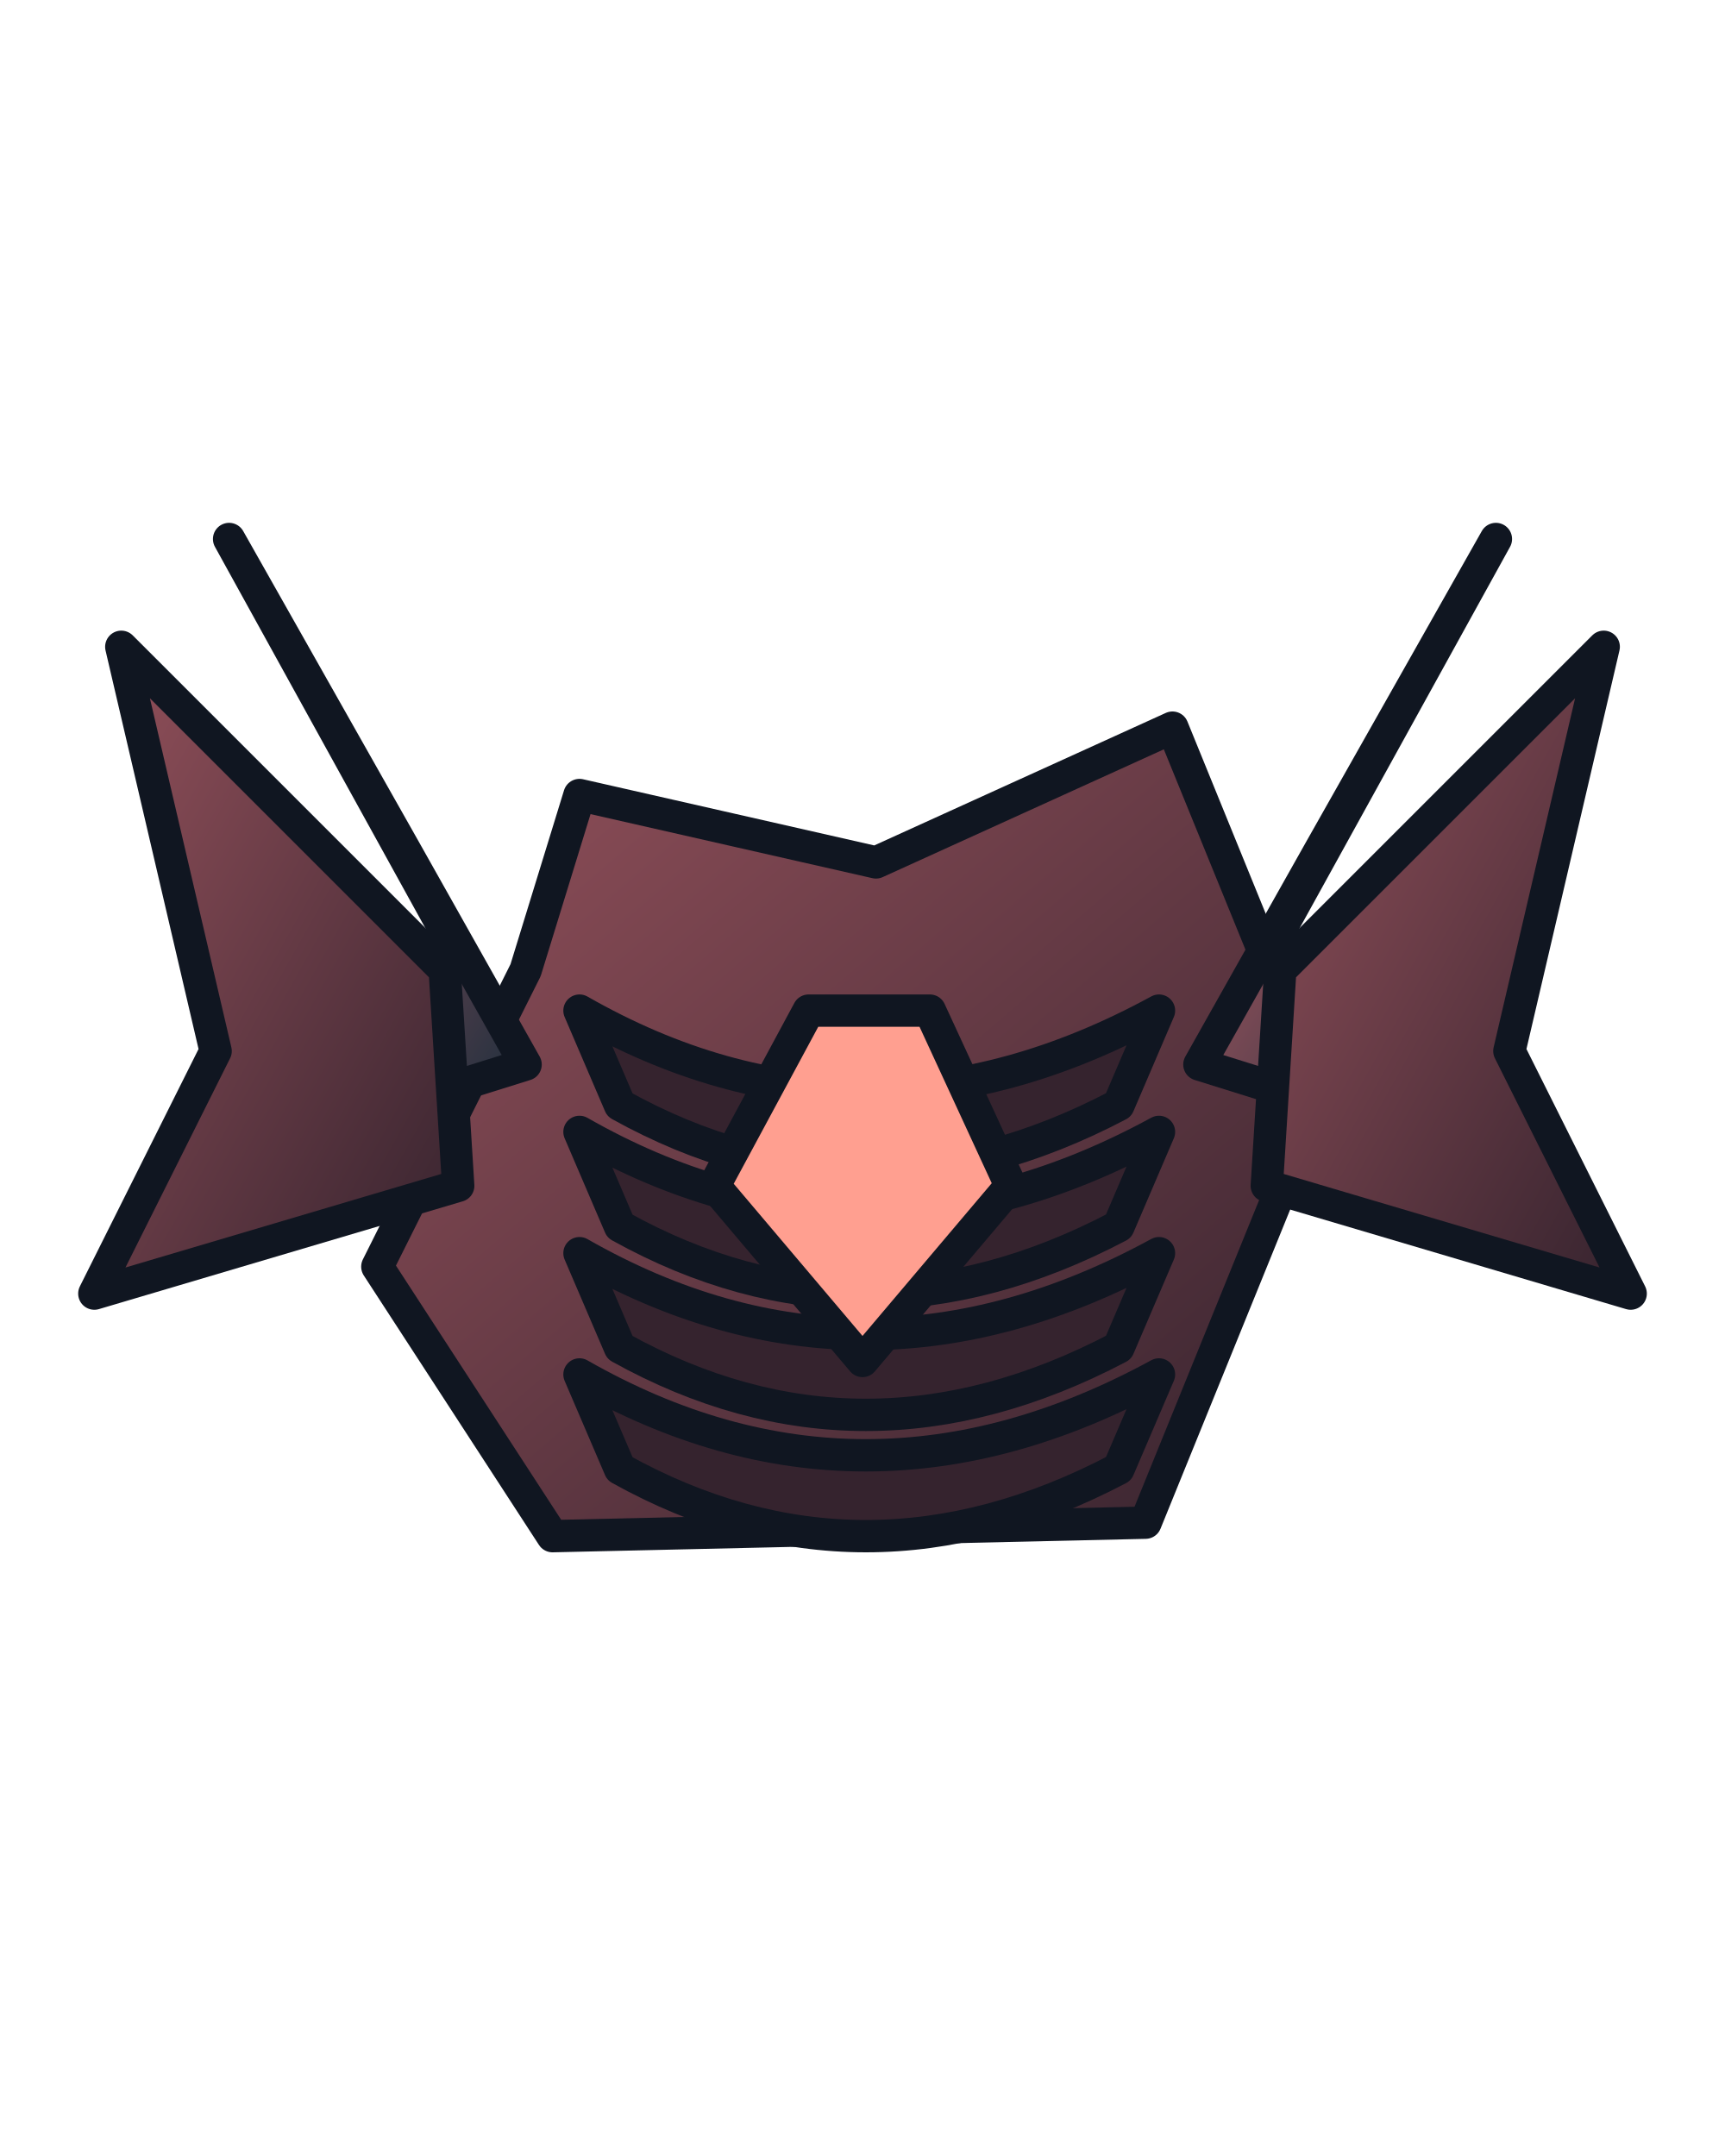
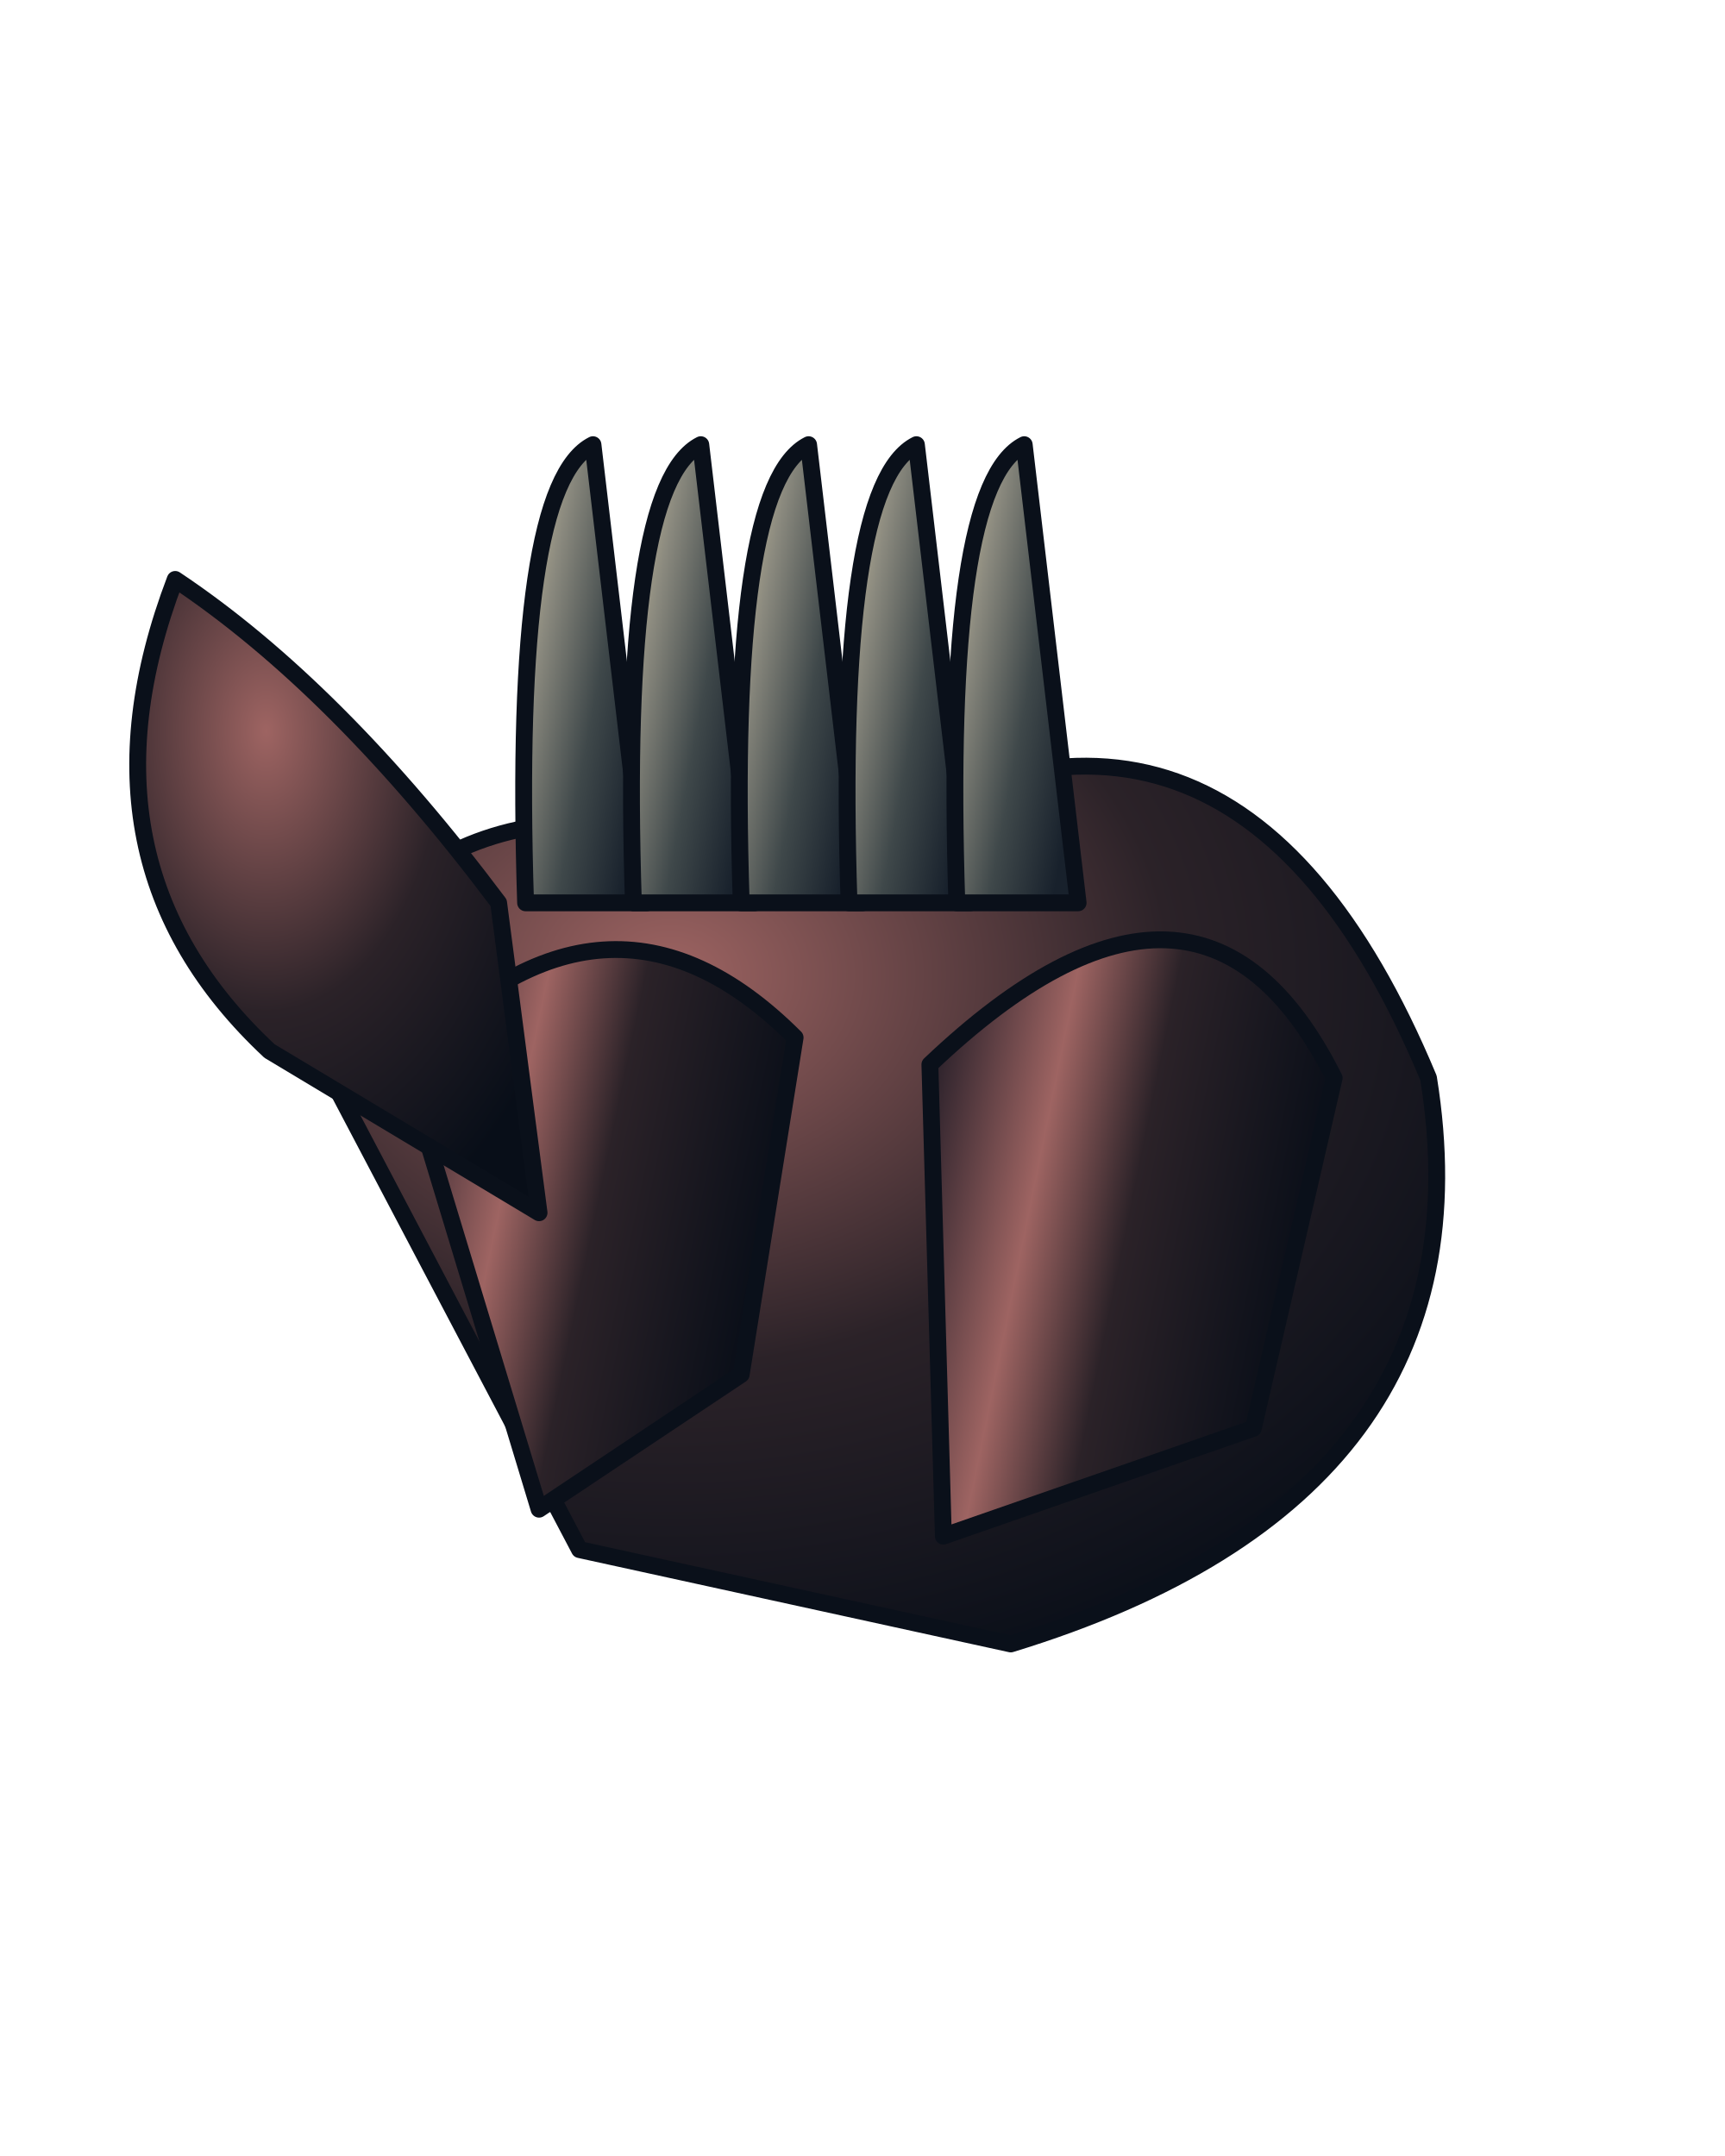
<svg xmlns="http://www.w3.org/2000/svg" width="128" height="160" viewBox="0 0 128 160">
  <defs>
-     <linearGradient id="skin" x1="0" y1="0" x2="1" y2="1">
-       <stop stop-color="#94515b" />
-       <stop offset="1" stop-color="#35232e" />
+     <radialGradient id="skin" cx=".32" cy=".24" r=".85">
+       <stop stop-color="#9e6462" />
+       <stop offset=".52" stop-color="#2b2228" />
+       <stop offset="1" stop-color="#080e18" />
+     </radialGradient>
+     <linearGradient id="bone" x1="0" x2="1" y2=".7">
+       <stop stop-color="#d1c5a3" />
+       <stop offset=".3" stop-color="#8a897e" />
+       <stop offset=".65" stop-color="#3f484a" />
+       <stop offset="1" stop-color="#18212c" />
    </linearGradient>
-     <linearGradient id="metal" x2=".8" y2="1">
-       <stop stop-color="#bdc3bf" />
-       <stop offset=".4" stop-color="#94515b" />
-       <stop offset="1" stop-color="#293240" />
+     <linearGradient id="cloth" x1="0" x2="1" y2=".3">
+       <stop stop-color="#10121e" />
+       <stop offset=".35" stop-color="#9e6462" />
+       <stop offset=".58" stop-color="#2b2228" />
+       <stop offset="1" stop-color="#090e18" />
    </linearGradient>
+     <radialGradient id="glow">
+       <stop stop-color="#eefeff" />
+       <stop offset=".3" stop-color="#ff856d" />
+       <stop offset="1" stop-color="#ff856d" stop-opacity="0" />
+     </radialGradient>
  </defs>
-   <g stroke="#101621" stroke-width="2.4" stroke-linejoin="round">
-     <path d="M39 72 L43 59 65 64 87 54 98 81 85 113 41 114 28 94Z" fill="url(#skin)" />
-     <path d="M43 75 Q64 87 86 75 L83 82 Q64 92 46 82Z" fill="#35232e" />
-     <path d="M43 84 Q64 96 86 84 L83 91 Q64 101 46 91Z" fill="#35232e" />
-     <path d="M43 93 Q64 105 86 93 L83 100 Q64 110 46 100Z" fill="#35232e" />
-     <path d="M43 102 Q64 114 86 102 L83 109 Q64 119 46 109Z" fill="#35232e" />
-     <path d="M60 75 L69 75 75 88 64 101 53 88Z" fill="#ff9f90" />
-     <path d="M30 63 L17 40 33 69 23 84 39 79Z" fill="url(#metal)" />
-     <path d="M98 63 L111 40 95 69 105 84 89 79Z" fill="url(#metal)" />
-     <path d="M33 72 L9 48 16 78 7 96 34 88Z" fill="url(#skin)" />
-     <path d="M95 72 L119 48 112 78 121 96 94 88Z" fill="url(#skin)" />
+   <g stroke="#0a101a" stroke-width="1.25" stroke-linejoin="round" stroke-linecap="round">
+     <path d="M23 77 Q30 54 61 64 Q91 44 106 80 Q111 111 75 122 L43 115Z" fill="url(#skin)" />
+     <path d="M30 79 Q45 63 59 77 L55 102 40 112Z" fill="url(#cloth)" />
+     <path d="M69 79 Q89 60 99 80 L93 106 70 114Z" fill="url(#cloth)" />
+     <path d="M39 67 Q38 36 44 33 L48 67Z" fill="url(#bone)" />
+     <path d="M47 67 Q46 36 52 33 L56 67Z" fill="url(#bone)" />
+     <path d="M55 67 Q54 36 60 33 L64 67Z" fill="url(#bone)" />
+     <path d="M63 67 Q62 36 68 33 L72 67Z" fill="url(#bone)" />
+     <path d="M71 67 Q70 36 76 33 L80 67Z" fill="url(#bone)" />
+     <path d="M20 78 Q5 64 13 43 Q25 51 37 67 L40 90Z" fill="url(#skin)" />
  </g>
</svg>
